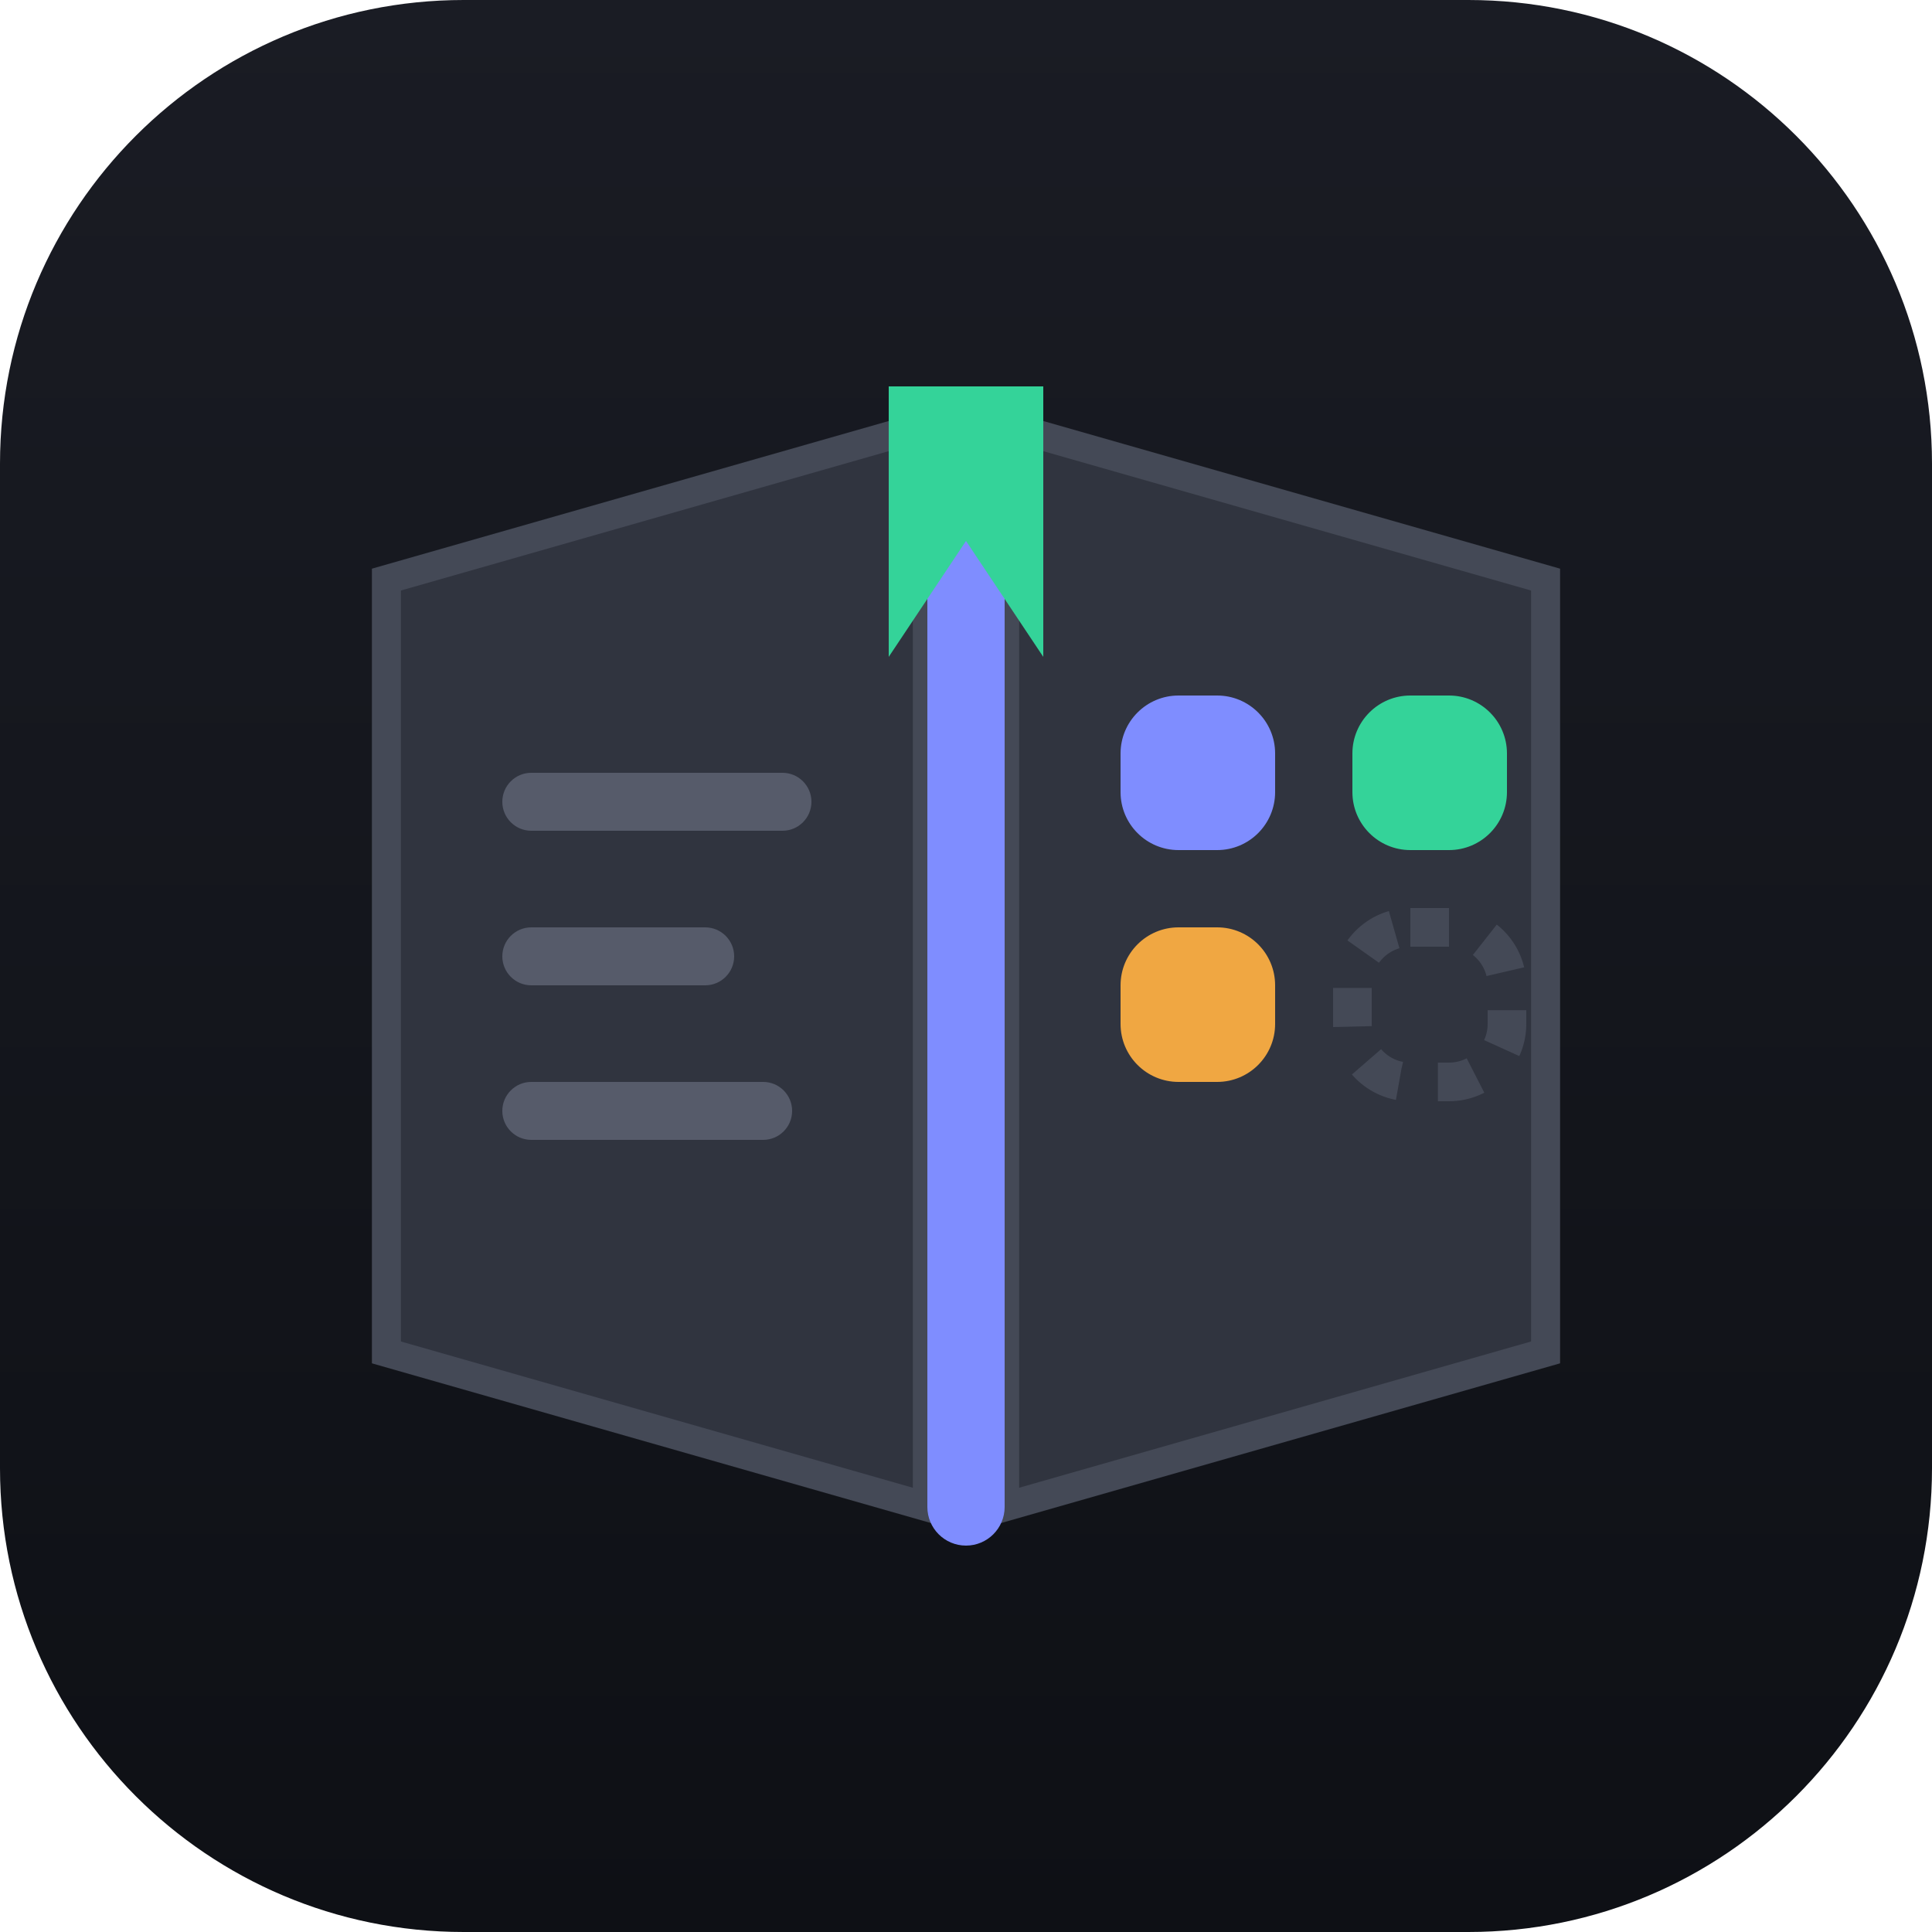
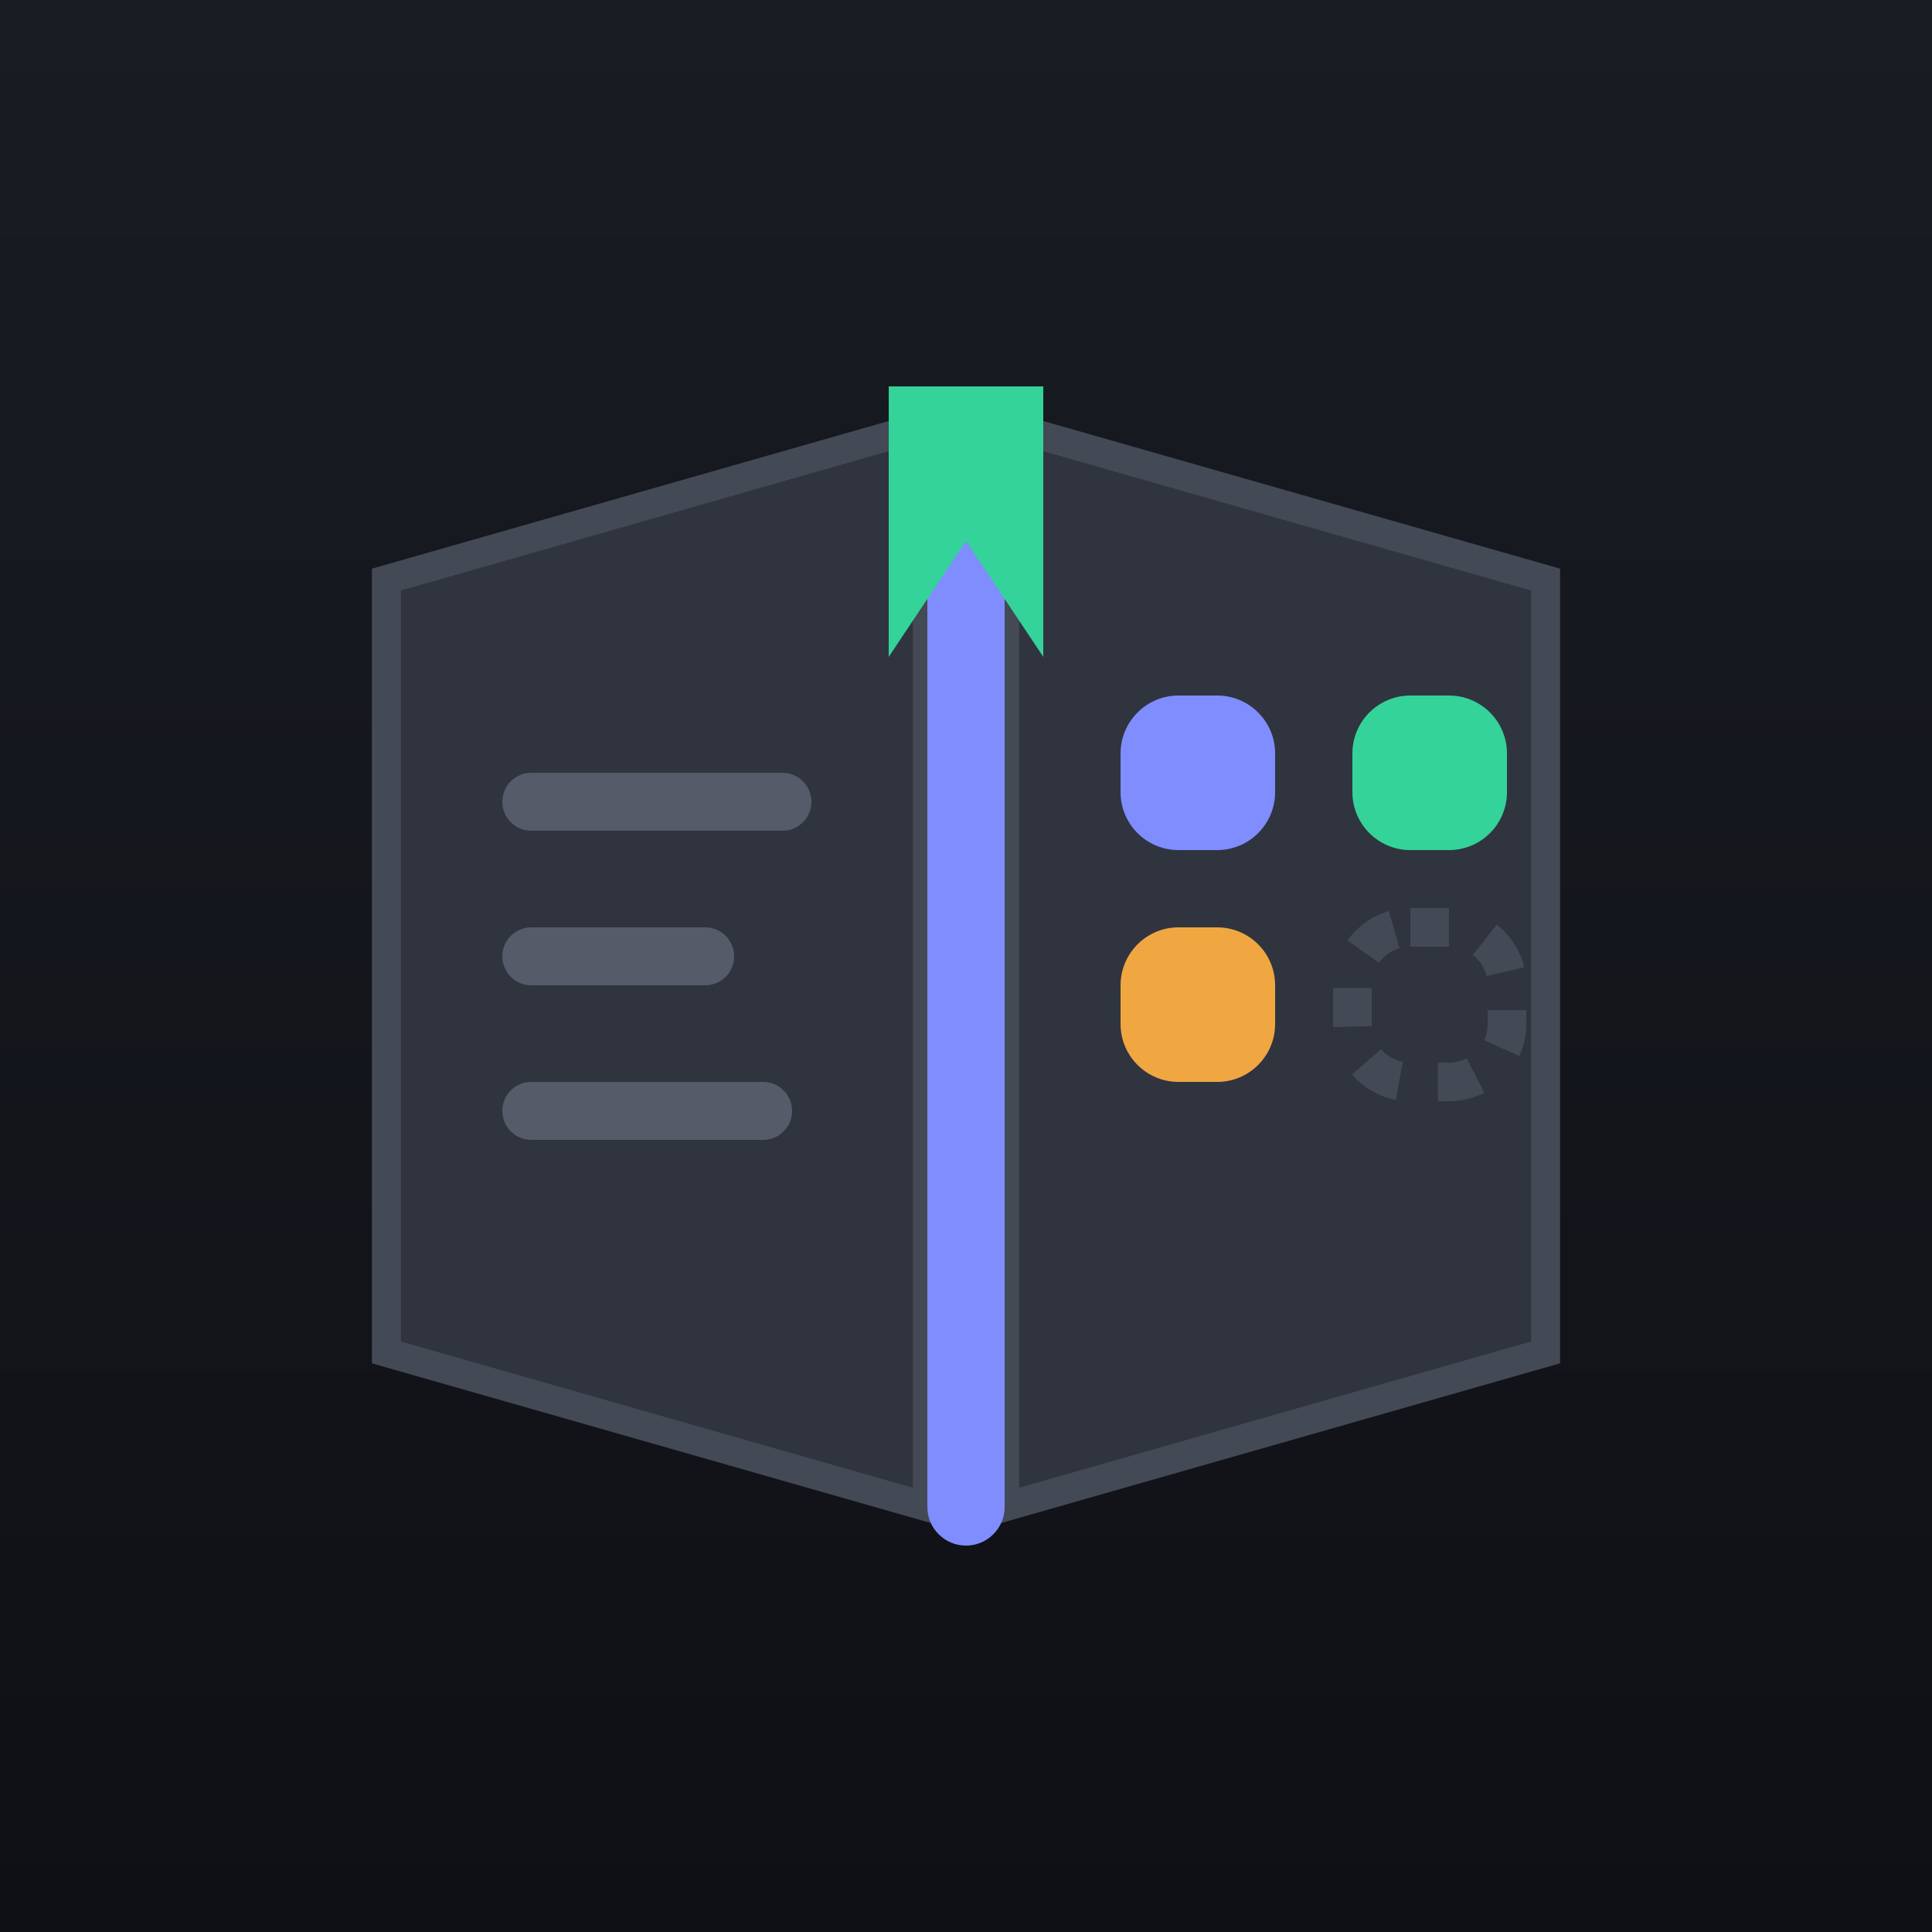
<svg xmlns="http://www.w3.org/2000/svg" viewBox="0 0 100 100">
  <defs>
-     <linearGradient id="bg-5a" x1="0" y1="0" x2="0" y2="1">
+     <linearGradient id="bg-fb" x1="0" y1="0" x2="0" y2="1">
      <stop offset="0" stop-color="#1a1c24" />
      <stop offset="1" stop-color="#0e1015" />
    </linearGradient>
  </defs>
-   <rect width="100" height="100" rx="24" fill="url(#bg-5a)" />
+   <rect width="100" height="100" fill="url(#bg-fb)" />
  <path d="M20,30 L48,22 L48,78 L20,70 Z" fill="#30343f" stroke="#444956" stroke-width="1.5" />
  <rect x="26" y="40" width="16" height="3" rx="1.5" fill="#565b6a" />
  <rect x="26" y="48" width="12" height="3" rx="1.5" fill="#565b6a" />
  <rect x="26" y="56" width="15" height="3" rx="1.5" fill="#565b6a" />
  <path d="M80,30 L52,22 L52,78 L80,70 Z" fill="#30343f" stroke="#444956" stroke-width="1.5" />
  <rect x="58" y="36" width="8" height="8" rx="3" fill="#7f8dff" />
  <rect x="70" y="36" width="8" height="8" rx="3" fill="#34d399" />
  <rect x="58" y="48" width="8" height="8" rx="3" fill="#f0a742" />
  <rect x="70" y="48" width="8" height="8" rx="3" fill="none" stroke="#444956" stroke-width="2" stroke-dasharray="2 2" />
  <rect x="48" y="20" width="4" height="60" rx="2" fill="#7f8dff" />
  <path d="M46,20 L54,20 L54,34 L50,28 L46,34 Z" fill="#34d399" />
</svg>
